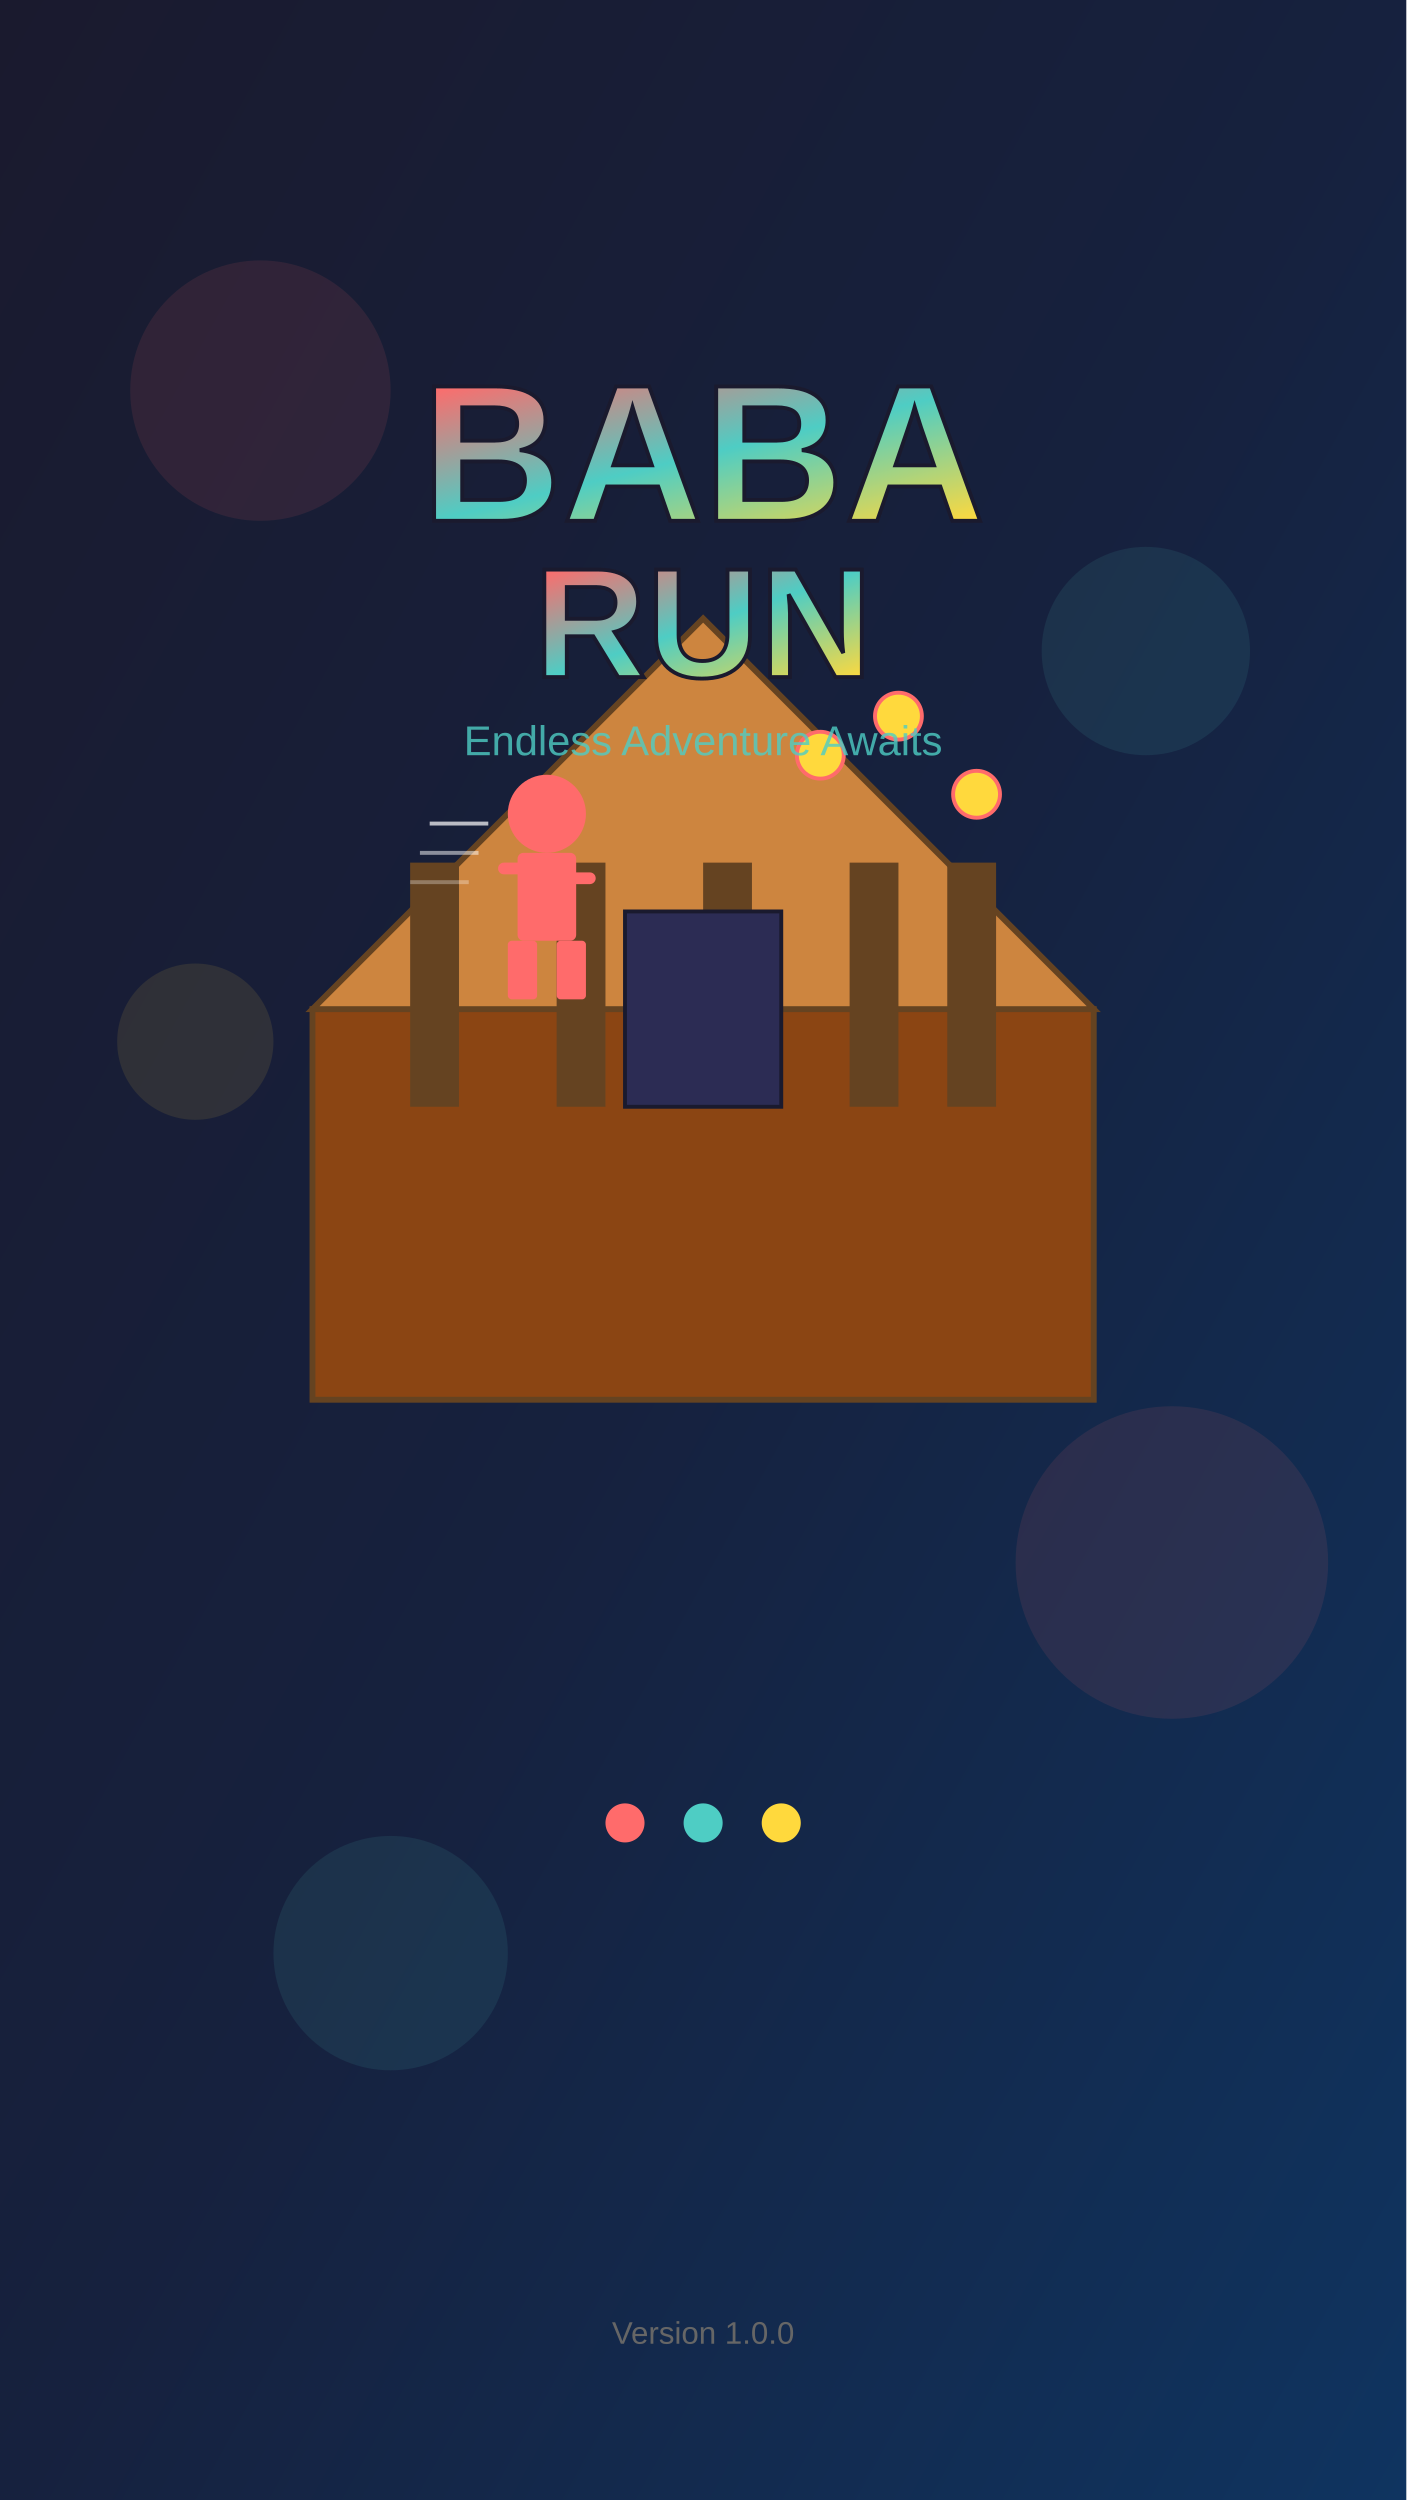
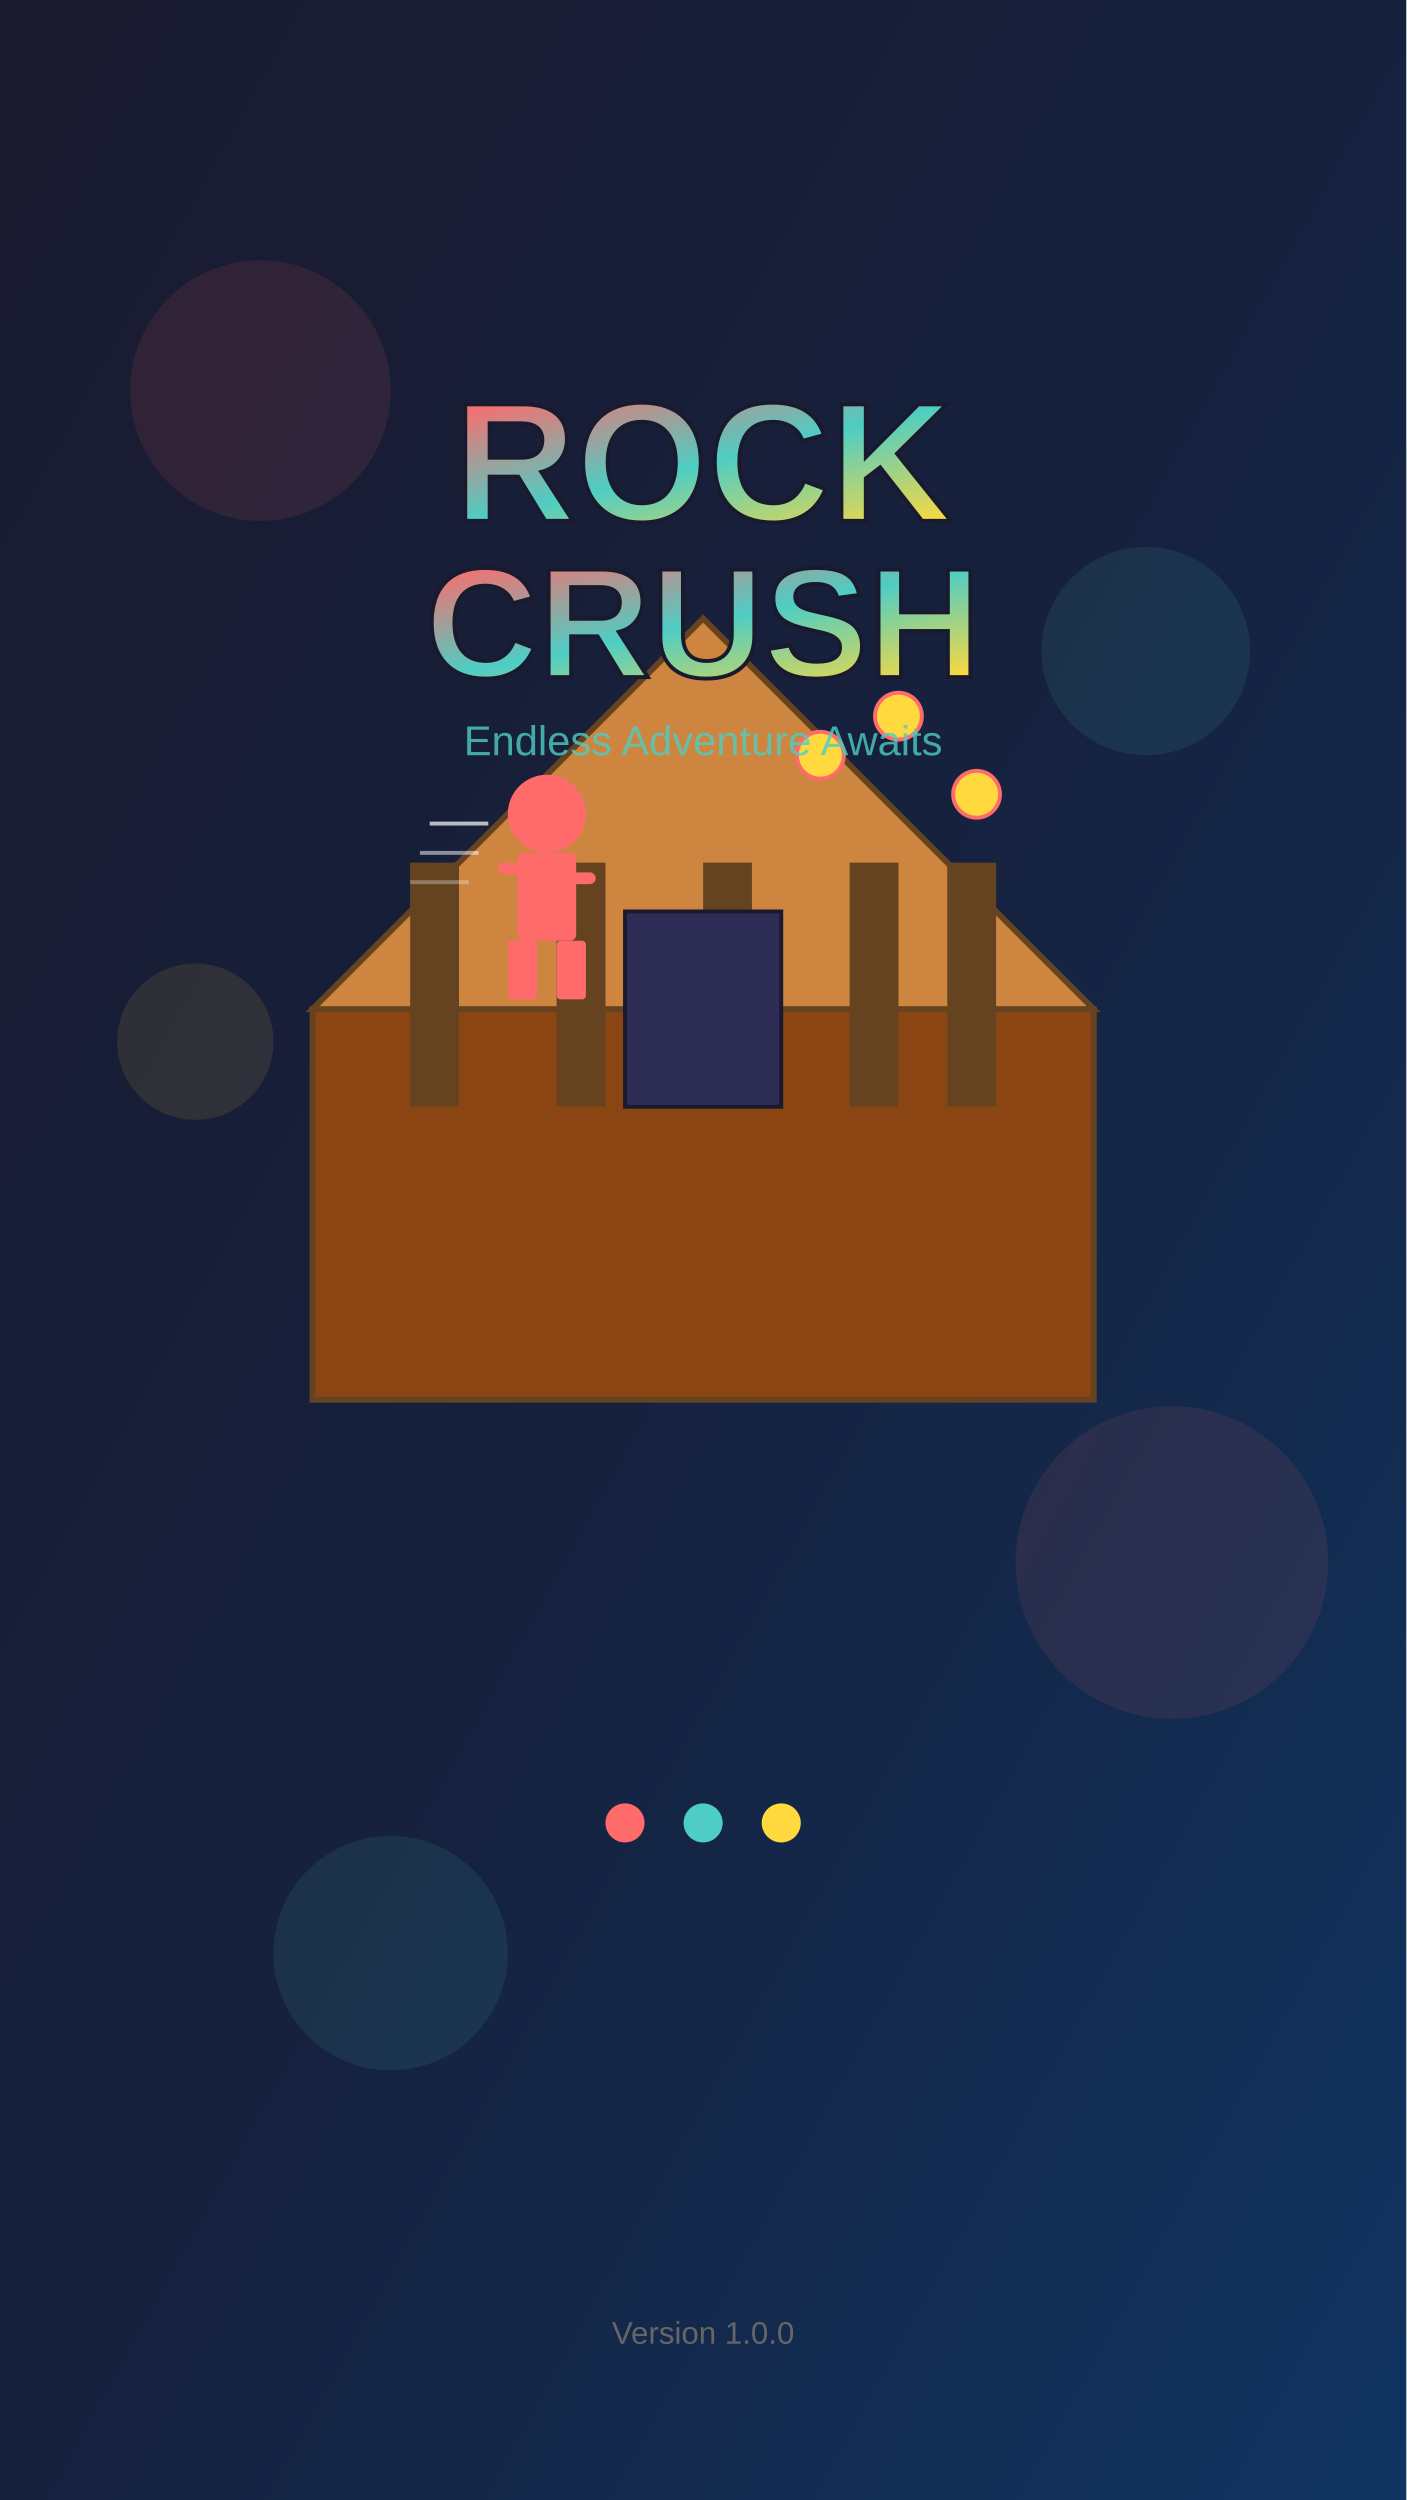
<svg xmlns="http://www.w3.org/2000/svg" width="1080" height="1920" viewBox="0 0 1080 1920">
  <defs>
    <linearGradient id="bgGrad" x1="0%" y1="0%" x2="100%" y2="100%">
      <stop offset="0%" style="stop-color:#1a1a2e;stop-opacity:1" />
      <stop offset="50%" style="stop-color:#16213e;stop-opacity:1" />
      <stop offset="100%" style="stop-color:#0f3460;stop-opacity:1" />
    </linearGradient>
    <linearGradient id="titleGrad" x1="0%" y1="0%" x2="100%" y2="100%">
      <stop offset="0%" style="stop-color:#ff6b6b;stop-opacity:1" />
      <stop offset="50%" style="stop-color:#4ecdc4;stop-opacity:1" />
      <stop offset="100%" style="stop-color:#ffd93d;stop-opacity:1" />
    </linearGradient>
  </defs>
  <rect width="1080" height="1920" fill="url(#bgGrad)" />
  <circle cx="200" cy="300" r="100" fill="#ff6b6b" opacity="0.1" />
  <circle cx="880" cy="500" r="80" fill="#4ecdc4" opacity="0.1" />
  <circle cx="150" cy="800" r="60" fill="#ffd93d" opacity="0.1" />
  <circle cx="900" cy="1200" r="120" fill="#ff6b6b" opacity="0.1" />
  <circle cx="300" cy="1500" r="90" fill="#4ecdc4" opacity="0.1" />
  <g transform="translate(540, 700) scale(1.5)">
    <rect x="-200" y="50" width="400" height="200" fill="#8B4513" stroke="#654321" stroke-width="3" />
    <polygon points="0,-150 -200,50 200,50" fill="#CD853F" stroke="#654321" stroke-width="3" />
    <rect x="-150" y="-25" width="25" height="125" fill="#654321" />
    <rect x="-75" y="-25" width="25" height="125" fill="#654321" />
    <rect x="0" y="-25" width="25" height="125" fill="#654321" />
    <rect x="75" y="-25" width="25" height="125" fill="#654321" />
    <rect x="125" y="-25" width="25" height="125" fill="#654321" />
    <rect x="-40" y="0" width="80" height="100" fill="#2c2c54" stroke="#1a1a2e" stroke-width="2" />
    <circle cx="-80" cy="-50" r="20" fill="#ff6b6b" />
    <rect x="-95" y="-30" width="30" height="45" fill="#ff6b6b" rx="3" />
    <rect x="-100" y="15" width="15" height="30" fill="#ff6b6b" rx="2" />
    <rect x="-75" y="15" width="15" height="30" fill="#ff6b6b" rx="2" />
    <rect x="-105" y="-25" width="20" height="6" fill="#ff6b6b" rx="3" />
    <rect x="-75" y="-20" width="20" height="6" fill="#ff6b6b" rx="3" />
    <line x1="-140" y1="-45" x2="-110" y2="-45" stroke="#fff" stroke-width="2" opacity="0.7" />
    <line x1="-145" y1="-30" x2="-115" y2="-30" stroke="#fff" stroke-width="2" opacity="0.5" />
    <line x1="-150" y1="-15" x2="-120" y2="-15" stroke="#fff" stroke-width="2" opacity="0.3" />
    <circle cx="60" cy="-80" r="12" fill="#ffd93d" stroke="#ff6b6b" stroke-width="2" />
    <circle cx="100" cy="-100" r="12" fill="#ffd93d" stroke="#ff6b6b" stroke-width="2" />
    <circle cx="140" cy="-60" r="12" fill="#ffd93d" stroke="#ff6b6b" stroke-width="2" />
  </g>
-   <text x="540" y="400" font-family="Arial, sans-serif" font-size="150" font-weight="bold" text-anchor="middle" fill="url(#titleGrad)" stroke="#1a1a2e" stroke-width="3">
-     BABA
+   <text x="540" y="400" font-family="Arial, sans-serif" font-size="130" font-weight="bold" text-anchor="middle" fill="url(#titleGrad)" stroke="#1a1a2e" stroke-width="3">
+     ROCK
  </text>
  <text x="540" y="520" font-family="Arial, sans-serif" font-size="120" font-weight="bold" text-anchor="middle" fill="url(#titleGrad)" stroke="#1a1a2e" stroke-width="3">
-     RUN
+     CRUSH
  </text>
  <text x="540" y="580" font-family="Arial, sans-serif" font-size="32" text-anchor="middle" fill="#4ecdc4" opacity="0.8">
    Endless Adventure Awaits
  </text>
  <g transform="translate(540, 1400)">
    <circle cx="-60" cy="0" r="15" fill="#ff6b6b">
      <animate attributeName="opacity" values="0.3;1;0.3" dur="1.5s" repeatCount="indefinite" begin="0s" />
    </circle>
    <circle cx="0" cy="0" r="15" fill="#4ecdc4">
      <animate attributeName="opacity" values="0.3;1;0.3" dur="1.5s" repeatCount="indefinite" begin="0.5s" />
    </circle>
    <circle cx="60" cy="0" r="15" fill="#ffd93d">
      <animate attributeName="opacity" values="0.3;1;0.3" dur="1.5s" repeatCount="indefinite" begin="1s" />
    </circle>
  </g>
  <text x="540" y="1800" font-family="Arial, sans-serif" font-size="24" text-anchor="middle" fill="#666">
    Version 1.0.0
  </text>
</svg>
